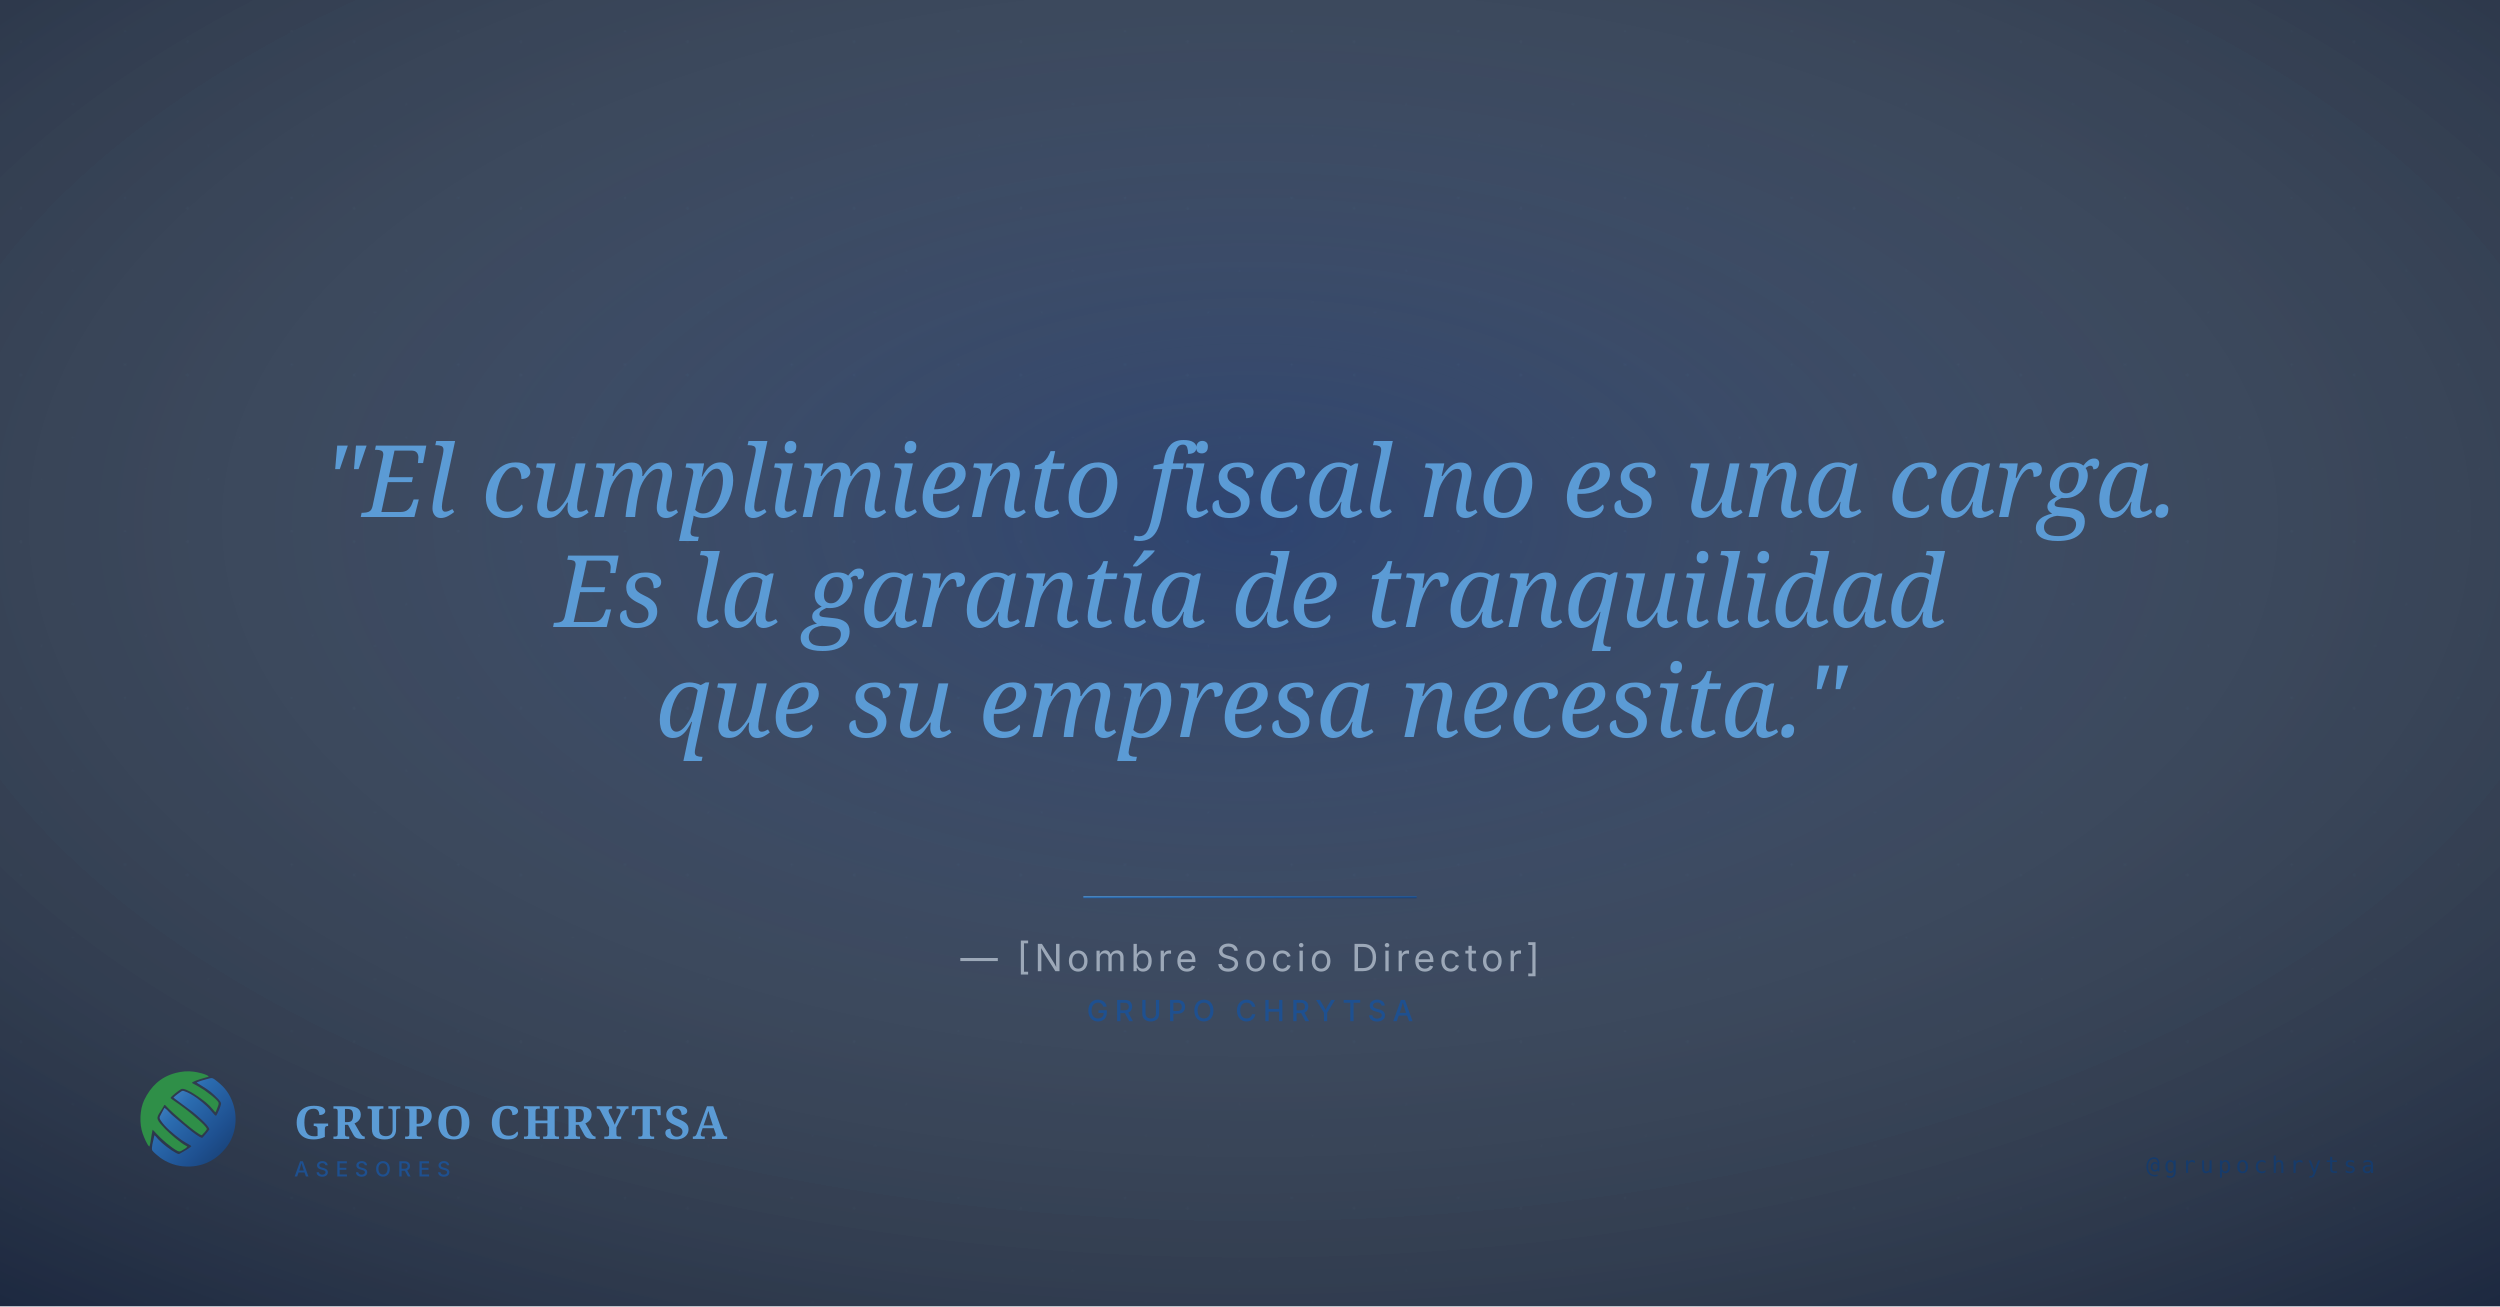
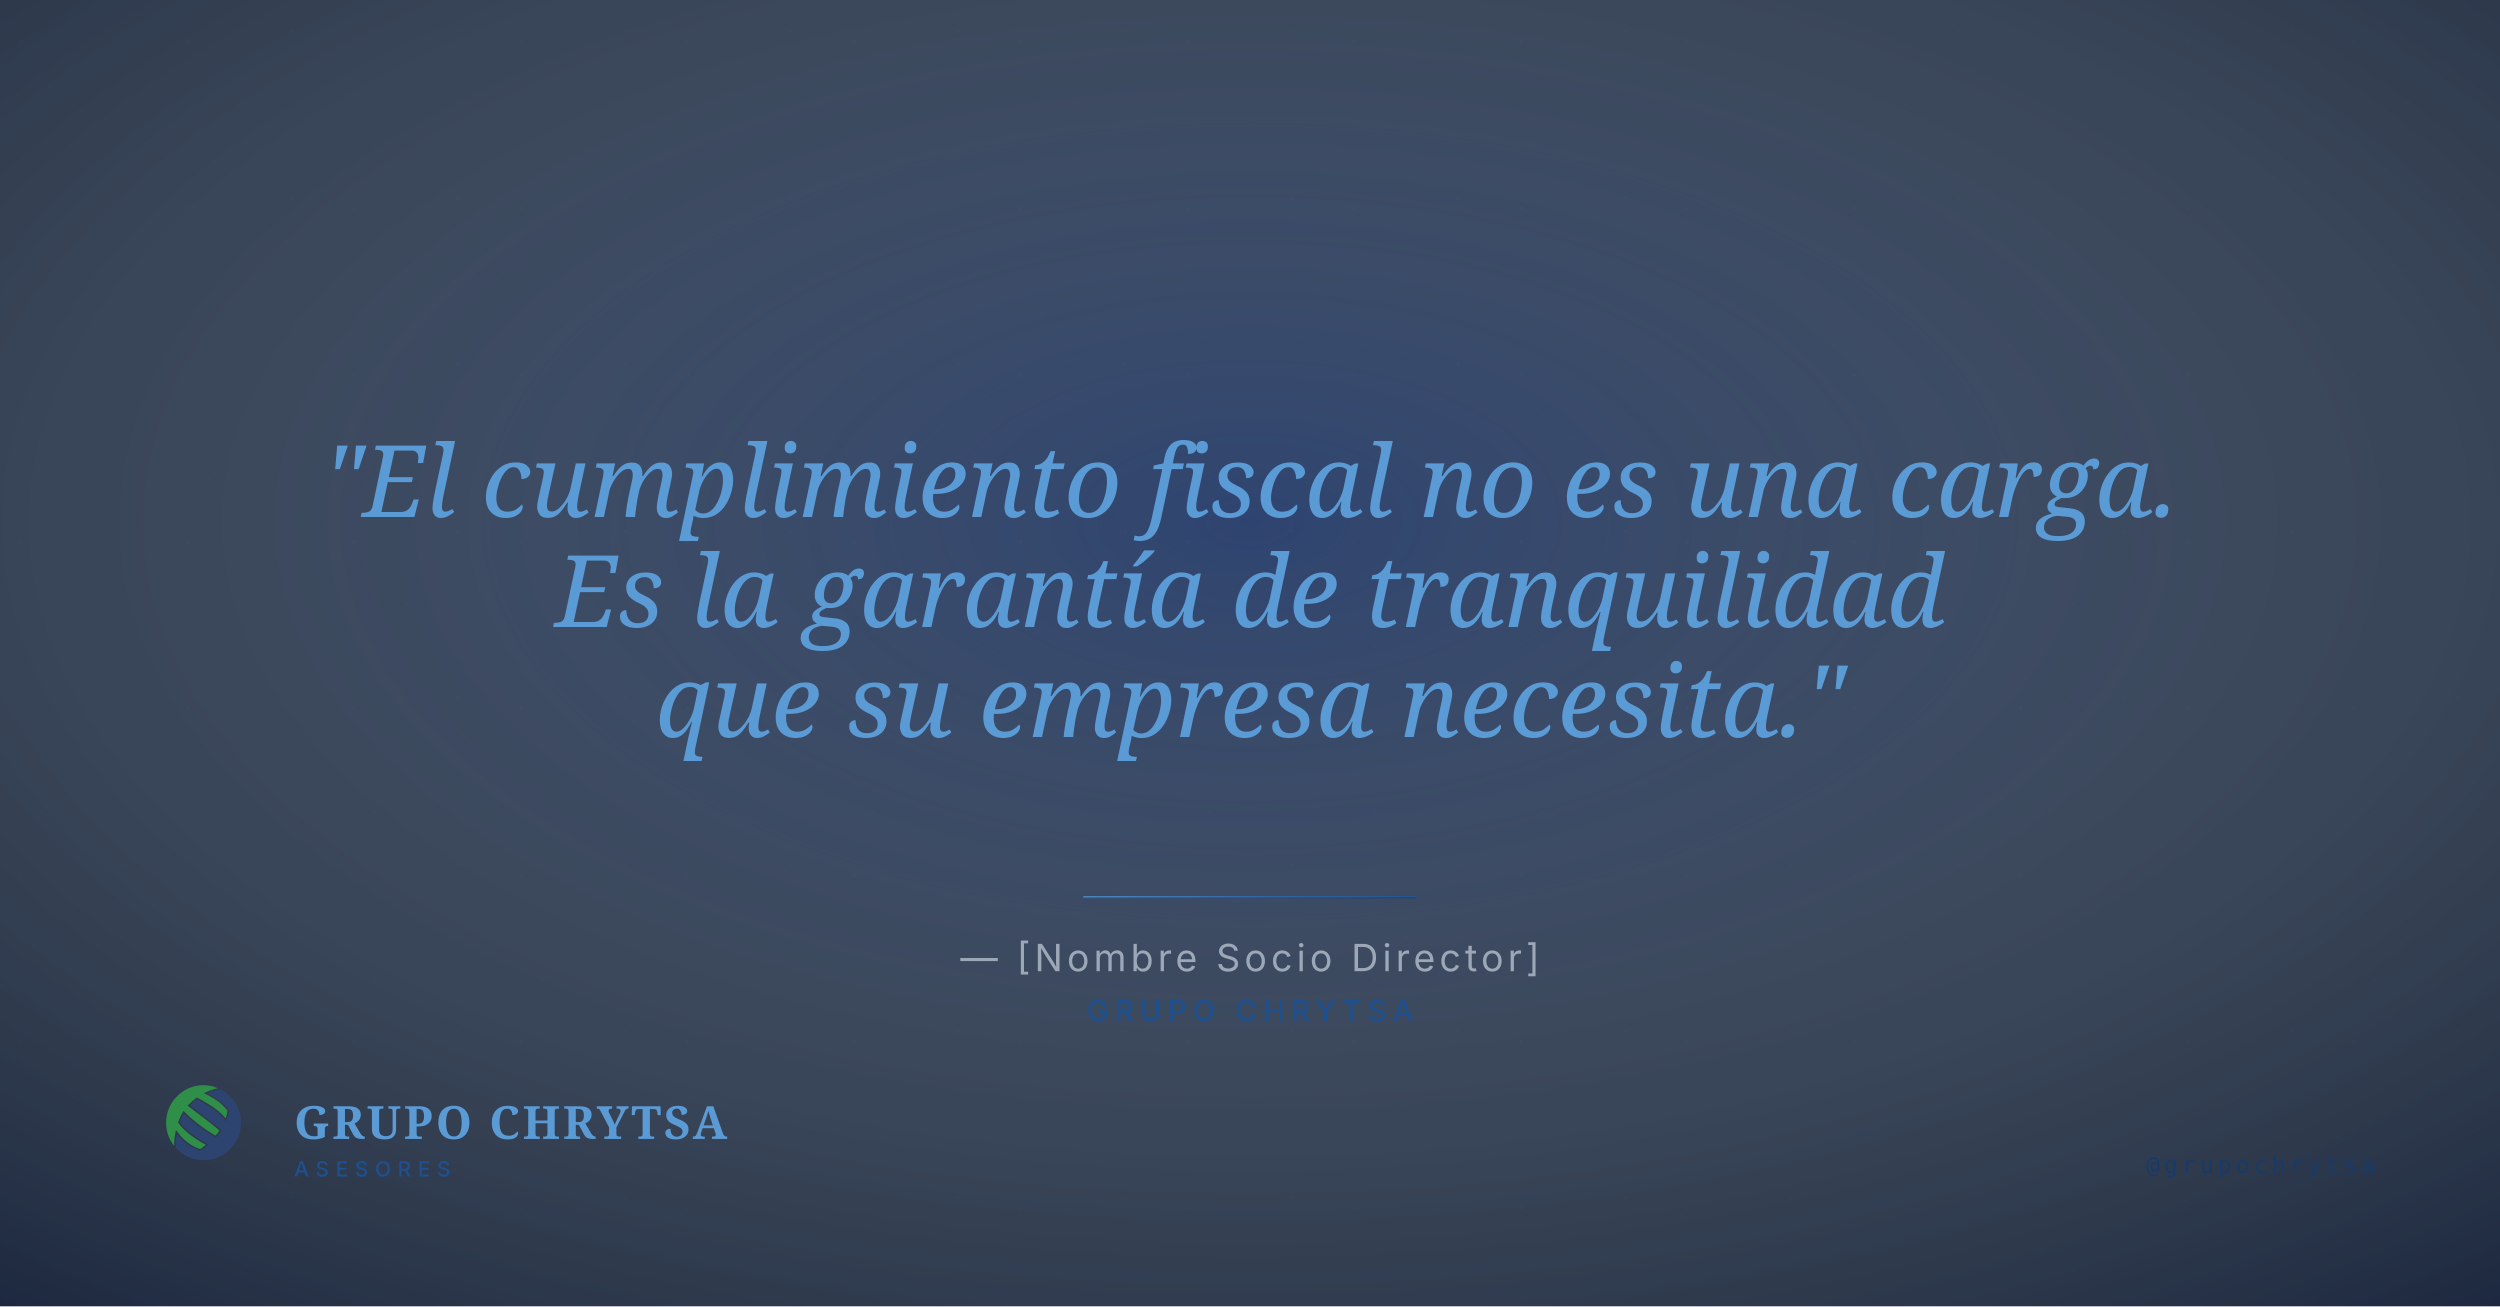
<svg xmlns="http://www.w3.org/2000/svg" viewBox="0 0 1200 627" width="1200" height="627" preserveAspectRatio="xMidYMid meet">
  <defs>
    <linearGradient id="g" x1="0" y1="0" x2="1" y2="1">
      <stop offset="0" stop-color="#5B9BD5" />
      <stop offset=".35" stop-color="#2B6CB0" />
      <stop offset=".7" stop-color="#1E5090" />
      <stop offset="1" stop-color="#163B6B" />
    </linearGradient>
    <linearGradient id="g2" x1="0" y1="0" x2="0" y2="1">
      <stop offset="0" stop-color="rgba(212,175,55,.18)" />
      <stop offset="1" stop-color="rgba(212,175,55,0)" />
    </linearGradient>
    <radialGradient id="vignette" cx="0.5" cy="0.4" r="0.8">
      <stop offset="0" stop-color="rgba(212,175,55,0)" />
      <stop offset="1" stop-color="rgba(0,0,0,.45)" />
    </radialGradient>
    <pattern id="grain" x="0" y="0" width="80" height="80" patternUnits="userSpaceOnUse">
      <circle cx="10" cy="20" r=".7" fill="#5B9BD5" opacity=".06" />
      <circle cx="35" cy="50" r=".5" fill="#5B9BD5" opacity=".05" />
      <circle cx="60" cy="15" r=".6" fill="#5B9BD5" opacity=".06" />
      <circle cx="70" cy="65" r=".4" fill="#5B9BD5" opacity=".04" />
      <circle cx="20" cy="70" r=".5" fill="#5B9BD5" opacity=".05" />
    </pattern>
    <clipPath id="crownClip">
      <circle cx="60" cy="50" r="36" />
    </clipPath>
    <clipPath id="sphereClip">
      <circle cx="50" cy="49" r="38" />
    </clipPath>
-     <symbol id="sphere" viewBox="0 0 100 100">
-       <g transform="translate(-51.675 4.276) scale(0.4851)">
-         <path d="M251.345 50.640 C253.822 53.458 255.769 56.325 255.673 58.179 C255.453 62.410 249.136 76.693 247.008 79.442 C246.148 79.575 245.165 79.037 244.059 77.820 C241.517 75.279 237.597 69.750 230.472 62.838 C221.170 53.814 204.110 40.495 191.200 36.283 C187.896 35.204 187.478 35.115 184.892 36.834 C181.568 39.044 173.416 45.078 171.540 47.576 L205.705 73.017 C211.892 78.204 232.880 95.329 235.051 103.399 C233.395 106.441 224.599 116.746 222.268 118.671 C213.944 117.692 180.143 87.258 171.311 80.142 C168.649 77.997 165.812 75.046 163.528 72.702 C162.012 71.148 157.916 66.462 155.452 65.792 C147.227 82.271 144.833 81.277 149.304 88.165 C156.833 99.764 172.085 112.243 183.093 120.388 C186.325 122.780 189.862 125.251 193.039 126.948 C195.108 128.054 196.031 128.843 198.236 130.018 C200.172 131.050 201.848 131.741 203.200 133.214 C201.710 135.827 188.789 143.109 186.083 144.596 C181.214 147.272 181.794 148.348 176.395 145.472 C165.723 139.785 152.808 129.681 144.774 121.273 C141.965 118.334 140.502 115.871 137.900 113.974 L134.232 130.500 C133.500 134.733 133.073 138.721 134.093 140.832 C135.250 143.228 145.444 151.732 148.396 153.825 C158.763 161.180 172.261 167.279 187.965 168.846 C222.931 172.337 248.100 156.454 263.865 136.746 C282.999 112.828 286.099 79.914 274.694 52.270 C267.560 34.977 257.387 24.998 243.958 15.098 C239.806 12.036 238.274 12.801 232.690 14.226 C227.686 15.504 215.829 18.821 212.423 20.933 C213.314 21.896 228.857 30.521 237.310 37.373 C241.291 40.598 248.216 47.081 251.345 50.640" fill="url(#g)" />
-         <path d="M134.727 104.159 C135.478 104.595 140.356 110.028 141.472 111.255 C149.894 120.515 167.974 136.296 178.853 141.792 C182.826 143.798 184.690 141.991 188.291 139.856 C190.694 138.431 194.506 136.723 196.025 133.848 L192.819 132.091 C183.785 127.506 163.458 109.601 156.894 102.798 C154.187 99.991 151.006 96.540 148.452 93.462 C138.203 81.114 144.690 80.287 155.617 60.260 C157.598 60.980 158.287 62.130 159.774 63.768 C168.926 73.852 214.420 113.490 221.635 113.948 C223.963 111.812 229.753 105.476 230.677 102.765 C227.398 95.448 206.525 78.781 199.850 73.186 C194.554 68.748 189.064 64.908 183.698 60.770 C180.683 58.445 167.682 50.049 166.321 48.210 C167.976 44.622 181.039 34.708 185.039 32.480 C192.643 28.245 223.149 51.107 228.662 55.805 C233.870 60.245 237.309 63.600 241.612 68.833 C245.038 72.998 244.604 72.615 246.050 73.256 C247.440 69.256 249.378 65.758 250.836 60.898 C251.844 57.539 251.337 56.029 250.239 54.693 C243.468 46.453 234.910 40.927 226.416 34.491 C215.552 27.513 214.921 27.453 204.151 21.567 C205.465 17.913 231.031 11.264 233.945 10.448 C231.373 6.165 213.209 2.457 207.740 1.716 C196.301 0.168 186.004 1.259 176.140 3.755 C148.825 10.667 131.518 27.636 119.889 51.735 C111.770 68.560 111.178 94.019 117.106 110.846 C119.173 116.712 125.110 131.777 129.018 133.970 C129.499 133.181 130.232 129.482 130.506 128.367 C130.897 126.103 131.307 123.775 131.594 121.703 C132.463 115.416 133.548 110.244 134.727 104.159" fill="#2F8F48" />
-       </g>
+     <symbol id="sphere" viewBox="0 0 2376 1760">
+       <path d="M0,0 L6,0 L22,8 L49,23 L79,43 L96,55 L109,65 L119,73 L130,82 L144,94 L156,105 L163,112 L171,119 L180,128 L187,136 L201,151 L210,162 L224,179 L237,197 L247,211 L258,228 L270,248 L279,264 L293,291 L305,317 L316,345 L328,381 L337,413 L345,449 L351,486 L355,523 L356,538 L356,598 L354,627 L350,659 L344,693 L336,726 L326,761 L317,787 L306,813 L291,846 L279,869 L263,896 L249,918 L236,936 L224,952 L216,962 L207,973 L198,983 L191,991 L179,1004 L154,1029 L146,1036 L134,1047 L123,1056 L107,1069 L88,1083 L55,1105 L35,1117 L10,1131 L-14,1143 L-47,1157 L-71,1166 L-98,1175 L-136,1185 L-169,1192 L-202,1197 L-231,1200 L-246,1201 L-309,1201 L-346,1198 L-383,1193 L-423,1185 L-464,1174 L-499,1162 L-528,1150 L-552,1139 L-578,1126 L-602,1112 L-622,1100 L-642,1086 L-661,1072 L-677,1059 L-688,1050 L-702,1038 L-719,1022 L-739,1002 L-746,994 L-748,991 L-749,986 L-749,893 L-745,845 L-740,803 L-733,760 L-732,757 L-729,758 L-719,771 L-705,788 L-694,801 L-685,811 L-676,821 L-662,836 L-635,863 L-627,870 L-613,883 L-602,892 L-589,903 L-572,916 L-552,931 L-535,943 L-517,955 L-496,968 L-471,982 L-448,994 L-429,1004 L-403,1016 L-365,1032 L-334,1044 L-330,1042 L-311,1029 L-295,1017 L-277,1004 L-259,990 L-243,977 L-227,964 L-212,951 L-202,942 L-194,935 L-198,932 L-221,920 L-251,904 L-268,894 L-290,882 L-313,868 L-332,856 L-354,842 L-374,829 L-399,813 L-419,799 L-435,788 L-452,776 L-471,762 L-492,746 L-506,735 L-517,726 L-528,717 L-541,706 L-551,697 L-562,688 L-570,680 L-578,673 L-592,659 L-600,652 L-608,644 L-615,636 L-627,624 L-634,616 L-647,601 L-656,590 L-667,576 L-680,558 L-677,548 L-665,517 L-651,485 L-634,449 L-617,417 L-613,411 L-609,413 L-565,457 L-557,464 L-546,475 L-538,482 L-523,496 L-515,503 L-504,513 L-493,522 L-482,532 L-471,541 L-457,553 L-443,564 L-426,578 L-413,588 L-399,599 L-386,609 L-368,623 L-347,639 L-333,649 L-315,662 L-297,675 L-281,686 L-261,700 L-240,714 L-216,730 L-199,741 L-174,757 L-155,769 L-126,786 L-100,801 L-71,818 L-64,812 L-54,801 L-45,790 L-35,779 L-26,768 L-14,753 L1,733 L14,715 L25,699 L19,692 L9,682 L1,675 L-9,665 L-17,658 L-29,647 L-37,640 L-47,631 L-58,622 L-69,612 L-80,603 L-93,592 L-107,581 L-119,571 L-133,560 L-151,546 L-169,532 L-187,518 L-201,507 L-218,494 L-239,478 L-251,469 L-272,453 L-293,437 L-305,428 L-318,418 L-335,405 L-356,389 L-377,373 L-389,364 L-406,351 L-427,335 L-444,322 L-462,308 L-478,296 L-496,282 L-507,273 L-503,267 L-492,256 L-484,249 L-475,240 L-467,233 L-455,222 L-444,213 L-429,200 L-419,192 L-404,180 L-390,170 L-384,172 L-355,188 L-332,201 L-307,215 L-283,229 L-257,244 L-229,261 L-209,273 L-190,285 L-165,301 L-125,328 L-107,341 L-93,351 L-72,367 L-55,380 L-41,392 L-30,401 L-19,411 L-11,418 L1,429 L13,441 L21,448 L33,461 L43,471 L50,479 L63,494 L77,511 L88,525 L102,544 L104,545 L105,540 L117,511 L128,480 L139,443 L146,413 L151,387 L155,359 L154,353 L142,337 L129,321 L121,311 L109,297 L94,281 L58,245 L50,238 L39,228 L31,221 L18,210 L4,199 L-11,187 L-29,174 L-47,161 L-82,138 L-103,125 L-125,112 L-146,100 L-170,87 L-197,73 L-208,67 L-208,64 L-180,52 L-143,38 L-108,26 L-80,18 L-36,7 Z " fill="#2E4470" transform="translate(1612,311)" />
+       <path d="M0,0 L65,0 L102,3 L144,9 L172,15 L206,24 L242,36 L267,46 L274,49 L274,51 L245,57 L203,69 L166,81 L131,94 L90,112 L61,125 L42,135 L40,135 L40,137 L49,140 L90,160 L124,177 L146,189 L173,204 L193,216 L213,228 L246,250 L266,264 L285,278 L302,291 L319,305 L334,318 L346,329 L361,343 L399,381 L406,389 L418,403 L428,414 L439,428 L441,431 L440,443 L433,481 L425,513 L411,557 L409,559 L398,547 L389,536 L378,524 L371,516 L330,475 L322,468 L308,455 L297,446 L283,434 L273,426 L255,412 L236,398 L217,384 L194,368 L182,360 L159,345 L137,331 L116,318 L88,301 L66,288 L38,272 L9,255 L-19,239 L-46,224 L-73,209 L-78,208 L-95,220 L-113,234 L-126,244 L-137,253 L-151,265 L-161,274 L-169,281 L-181,292 L-193,303 L-235,345 L-235,347 L-216,361 L-202,372 L-181,388 L-162,402 L-147,414 L-131,426 L-118,436 L-100,450 L-81,464 L-63,478 L-44,492 L-26,506 L-10,518 L3,528 L21,542 L40,556 L53,566 L74,582 L93,596 L111,610 L126,622 L142,634 L155,645 L171,657 L184,668 L198,679 L215,693 L228,704 L239,713 L250,723 L261,732 L274,744 L282,751 L294,762 L303,769 L302,774 L290,791 L280,804 L272,814 L260,828 L252,838 L240,852 L236,853 L212,839 L188,825 L162,809 L143,797 L111,776 L67,747 L49,734 L32,722 L14,709 L0,699 L-19,685 L-36,672 L-52,660 L-66,649 L-81,637 L-95,626 L-111,613 L-121,605 L-134,594 L-147,583 L-161,571 L-172,561 L-183,552 L-190,545 L-198,538 L-205,531 L-213,524 L-229,509 L-246,493 L-282,457 L-289,449 L-297,441 L-302,435 L-306,440 L-318,459 L-331,482 L-346,510 L-363,546 L-380,586 L-395,625 L-397,632 L-386,648 L-376,661 L-367,672 L-358,683 L-346,697 L-339,705 L-328,717 L-319,727 L-291,755 L-283,762 L-267,777 L-257,786 L-247,795 L-236,804 L-226,813 L-212,824 L-196,837 L-177,851 L-157,866 L-141,877 L-124,889 L-85,915 L-67,927 L-48,939 L-24,954 L4,971 L30,986 L57,1001 L72,1009 L70,1013 L56,1025 L42,1036 L27,1048 L9,1061 L-10,1075 L-22,1083 L-32,1080 L-54,1072 L-90,1056 L-123,1040 L-149,1026 L-176,1010 L-195,998 L-214,985 L-232,972 L-250,958 L-261,949 L-274,938 L-288,926 L-301,914 L-342,873 L-349,865 L-360,853 L-367,845 L-378,832 L-389,818 L-400,804 L-411,790 L-422,775 L-433,759 L-435,765 L-444,813 L-451,856 L-457,902 L-460,933 L-462,972 L-463,1026 L-469,1021 L-482,1004 L-495,986 L-507,967 L-516,952 L-526,934 L-540,907 L-551,883 L-565,847 L-576,814 L-585,778 L-592,742 L-597,708 L-600,670 L-600,609 L-598,579 L-594,545 L-587,505 L-579,471 L-568,435 L-555,400 L-543,372 L-529,343 L-517,321 L-501,295 L-493,283 L-482,267 L-470,251 L-459,237 L-448,224 L-439,213 L-431,205 L-424,197 L-396,169 L-388,162 L-378,153 L-367,144 L-350,130 L-331,116 L-301,96 L-276,81 L-258,71 L-241,62 L-205,46 L-180,36 L-146,25 L-112,16 L-78,9 L-46,4 L-16,1 Z " fill="#2F8F48" transform="translate(1298,241)" />
    </symbol>
-     <symbol id="crown" viewBox="0 0 120 100">
-       <g transform="translate(-41.675 5.276) scale(0.4851)">
-         <path d="M251.345 50.640 C253.822 53.458 255.769 56.325 255.673 58.179 C255.453 62.410 249.136 76.693 247.008 79.442 C246.148 79.575 245.165 79.037 244.059 77.820 C241.517 75.279 237.597 69.750 230.472 62.838 C221.170 53.814 204.110 40.495 191.200 36.283 C187.896 35.204 187.478 35.115 184.892 36.834 C181.568 39.044 173.416 45.078 171.540 47.576 L205.705 73.017 C211.892 78.204 232.880 95.329 235.051 103.399 C233.395 106.441 224.599 116.746 222.268 118.671 C213.944 117.692 180.143 87.258 171.311 80.142 C168.649 77.997 165.812 75.046 163.528 72.702 C162.012 71.148 157.916 66.462 155.452 65.792 C147.227 82.271 144.833 81.277 149.304 88.165 C156.833 99.764 172.085 112.243 183.093 120.388 C186.325 122.780 189.862 125.251 193.039 126.948 C195.108 128.054 196.031 128.843 198.236 130.018 C200.172 131.050 201.848 131.741 203.200 133.214 C201.710 135.827 188.789 143.109 186.083 144.596 C181.214 147.272 181.794 148.348 176.395 145.472 C165.723 139.785 152.808 129.681 144.774 121.273 C141.965 118.334 140.502 115.871 137.900 113.974 L134.232 130.500 C133.500 134.733 133.073 138.721 134.093 140.832 C135.250 143.228 145.444 151.732 148.396 153.825 C158.763 161.180 172.261 167.279 187.965 168.846 C222.931 172.337 248.100 156.454 263.865 136.746 C282.999 112.828 286.099 79.914 274.694 52.270 C267.560 34.977 257.387 24.998 243.958 15.098 C239.806 12.036 238.274 12.801 232.690 14.226 C227.686 15.504 215.829 18.821 212.423 20.933 C213.314 21.896 228.857 30.521 237.310 37.373 C241.291 40.598 248.216 47.081 251.345 50.640" fill="url(#g)" />
-         <path d="M134.727 104.159 C135.478 104.595 140.356 110.028 141.472 111.255 C149.894 120.515 167.974 136.296 178.853 141.792 C182.826 143.798 184.690 141.991 188.291 139.856 C190.694 138.431 194.506 136.723 196.025 133.848 L192.819 132.091 C183.785 127.506 163.458 109.601 156.894 102.798 C154.187 99.991 151.006 96.540 148.452 93.462 C138.203 81.114 144.690 80.287 155.617 60.260 C157.598 60.980 158.287 62.130 159.774 63.768 C168.926 73.852 214.420 113.490 221.635 113.948 C223.963 111.812 229.753 105.476 230.677 102.765 C227.398 95.448 206.525 78.781 199.850 73.186 C194.554 68.748 189.064 64.908 183.698 60.770 C180.683 58.445 167.682 50.049 166.321 48.210 C167.976 44.622 181.039 34.708 185.039 32.480 C192.643 28.245 223.149 51.107 228.662 55.805 C233.870 60.245 237.309 63.600 241.612 68.833 C245.038 72.998 244.604 72.615 246.050 73.256 C247.440 69.256 249.378 65.758 250.836 60.898 C251.844 57.539 251.337 56.029 250.239 54.693 C243.468 46.453 234.910 40.927 226.416 34.491 C215.552 27.513 214.921 27.453 204.151 21.567 C205.465 17.913 231.031 11.264 233.945 10.448 C231.373 6.165 213.209 2.457 207.740 1.716 C196.301 0.168 186.004 1.259 176.140 3.755 C148.825 10.667 131.518 27.636 119.889 51.735 C111.770 68.560 111.178 94.019 117.106 110.846 C119.173 116.712 125.110 131.777 129.018 133.970 C129.499 133.181 130.232 129.482 130.506 128.367 C130.897 126.103 131.307 123.775 131.594 121.703 C132.463 115.416 133.548 110.244 134.727 104.159" fill="#2F8F48" />
-       </g>
+     <symbol id="crown" viewBox="0 0 2376 1760">
+       <path d="M0,0 L6,0 L22,8 L49,23 L79,43 L96,55 L109,65 L119,73 L130,82 L144,94 L156,105 L163,112 L171,119 L180,128 L187,136 L201,151 L210,162 L224,179 L237,197 L247,211 L258,228 L270,248 L279,264 L293,291 L305,317 L316,345 L328,381 L337,413 L345,449 L351,486 L355,523 L356,538 L356,598 L354,627 L350,659 L344,693 L336,726 L326,761 L317,787 L306,813 L291,846 L279,869 L263,896 L249,918 L236,936 L224,952 L216,962 L207,973 L198,983 L191,991 L179,1004 L154,1029 L146,1036 L134,1047 L123,1056 L107,1069 L88,1083 L55,1105 L35,1117 L10,1131 L-14,1143 L-47,1157 L-71,1166 L-98,1175 L-136,1185 L-169,1192 L-202,1197 L-231,1200 L-246,1201 L-309,1201 L-346,1198 L-383,1193 L-423,1185 L-464,1174 L-499,1162 L-528,1150 L-552,1139 L-578,1126 L-602,1112 L-622,1100 L-642,1086 L-661,1072 L-677,1059 L-688,1050 L-702,1038 L-719,1022 L-739,1002 L-746,994 L-748,991 L-749,986 L-749,893 L-745,845 L-740,803 L-733,760 L-732,757 L-729,758 L-719,771 L-705,788 L-694,801 L-685,811 L-676,821 L-662,836 L-635,863 L-627,870 L-613,883 L-602,892 L-589,903 L-572,916 L-552,931 L-535,943 L-517,955 L-496,968 L-471,982 L-448,994 L-429,1004 L-403,1016 L-365,1032 L-334,1044 L-330,1042 L-311,1029 L-295,1017 L-277,1004 L-259,990 L-243,977 L-227,964 L-212,951 L-202,942 L-194,935 L-198,932 L-221,920 L-251,904 L-268,894 L-290,882 L-313,868 L-332,856 L-354,842 L-374,829 L-399,813 L-419,799 L-435,788 L-452,776 L-471,762 L-492,746 L-506,735 L-517,726 L-528,717 L-541,706 L-551,697 L-562,688 L-570,680 L-578,673 L-592,659 L-600,652 L-608,644 L-615,636 L-627,624 L-634,616 L-647,601 L-656,590 L-667,576 L-680,558 L-677,548 L-665,517 L-651,485 L-634,449 L-617,417 L-613,411 L-609,413 L-565,457 L-557,464 L-546,475 L-538,482 L-523,496 L-515,503 L-504,513 L-493,522 L-482,532 L-471,541 L-457,553 L-443,564 L-426,578 L-413,588 L-399,599 L-386,609 L-368,623 L-347,639 L-333,649 L-315,662 L-297,675 L-281,686 L-261,700 L-240,714 L-216,730 L-199,741 L-174,757 L-155,769 L-126,786 L-100,801 L-71,818 L-64,812 L-54,801 L-45,790 L-35,779 L-26,768 L-14,753 L1,733 L14,715 L25,699 L19,692 L9,682 L1,675 L-9,665 L-17,658 L-29,647 L-37,640 L-47,631 L-58,622 L-69,612 L-80,603 L-93,592 L-107,581 L-119,571 L-133,560 L-151,546 L-169,532 L-187,518 L-201,507 L-218,494 L-239,478 L-251,469 L-272,453 L-293,437 L-305,428 L-318,418 L-335,405 L-356,389 L-377,373 L-389,364 L-406,351 L-427,335 L-444,322 L-462,308 L-478,296 L-496,282 L-507,273 L-503,267 L-492,256 L-484,249 L-475,240 L-467,233 L-455,222 L-444,213 L-429,200 L-419,192 L-404,180 L-390,170 L-384,172 L-355,188 L-332,201 L-307,215 L-283,229 L-257,244 L-229,261 L-209,273 L-190,285 L-165,301 L-125,328 L-107,341 L-93,351 L-72,367 L-55,380 L-41,392 L-30,401 L-19,411 L-11,418 L1,429 L13,441 L21,448 L33,461 L43,471 L50,479 L63,494 L77,511 L88,525 L102,544 L104,545 L105,540 L117,511 L128,480 L139,443 L146,413 L151,387 L155,359 L154,353 L142,337 L129,321 L121,311 L109,297 L94,281 L58,245 L50,238 L39,228 L31,221 L18,210 L4,199 L-11,187 L-29,174 L-47,161 L-82,138 L-103,125 L-125,112 L-146,100 L-170,87 L-197,73 L-208,67 L-208,64 L-180,52 L-143,38 L-108,26 L-80,18 L-36,7 Z " fill="#2E4470" transform="translate(1612,311)" />
+       <path d="M0,0 L65,0 L102,3 L144,9 L172,15 L206,24 L242,36 L267,46 L274,49 L274,51 L245,57 L203,69 L166,81 L131,94 L90,112 L61,125 L42,135 L40,135 L40,137 L49,140 L90,160 L124,177 L146,189 L173,204 L193,216 L213,228 L246,250 L266,264 L285,278 L302,291 L319,305 L334,318 L346,329 L361,343 L399,381 L406,389 L418,403 L428,414 L439,428 L441,431 L440,443 L433,481 L425,513 L411,557 L409,559 L398,547 L389,536 L378,524 L371,516 L330,475 L322,468 L308,455 L297,446 L283,434 L273,426 L255,412 L236,398 L217,384 L194,368 L182,360 L159,345 L137,331 L116,318 L88,301 L66,288 L38,272 L9,255 L-19,239 L-46,224 L-73,209 L-78,208 L-95,220 L-113,234 L-126,244 L-137,253 L-151,265 L-161,274 L-169,281 L-181,292 L-193,303 L-235,345 L-235,347 L-216,361 L-202,372 L-181,388 L-162,402 L-147,414 L-131,426 L-118,436 L-100,450 L-81,464 L-63,478 L-44,492 L-26,506 L-10,518 L3,528 L21,542 L40,556 L53,566 L74,582 L93,596 L111,610 L126,622 L142,634 L155,645 L171,657 L184,668 L198,679 L215,693 L228,704 L239,713 L250,723 L261,732 L274,744 L282,751 L294,762 L303,769 L302,774 L290,791 L280,804 L272,814 L260,828 L252,838 L240,852 L236,853 L212,839 L188,825 L162,809 L143,797 L111,776 L67,747 L49,734 L32,722 L14,709 L0,699 L-19,685 L-36,672 L-52,660 L-66,649 L-81,637 L-95,626 L-111,613 L-121,605 L-134,594 L-147,583 L-161,571 L-172,561 L-183,552 L-190,545 L-198,538 L-205,531 L-213,524 L-229,509 L-246,493 L-282,457 L-289,449 L-297,441 L-302,435 L-306,440 L-318,459 L-331,482 L-346,510 L-363,546 L-380,586 L-395,625 L-397,632 L-386,648 L-376,661 L-367,672 L-358,683 L-346,697 L-339,705 L-328,717 L-319,727 L-291,755 L-283,762 L-267,777 L-257,786 L-247,795 L-236,804 L-226,813 L-212,824 L-196,837 L-177,851 L-157,866 L-141,877 L-124,889 L-85,915 L-67,927 L-48,939 L-24,954 L4,971 L30,986 L57,1001 L72,1009 L70,1013 L56,1025 L42,1036 L27,1048 L9,1061 L-10,1075 L-22,1083 L-32,1080 L-54,1072 L-90,1056 L-123,1040 L-149,1026 L-176,1010 L-195,998 L-214,985 L-232,972 L-250,958 L-261,949 L-274,938 L-288,926 L-301,914 L-342,873 L-349,865 L-360,853 L-367,845 L-378,832 L-389,818 L-400,804 L-411,790 L-422,775 L-433,759 L-435,765 L-444,813 L-451,856 L-457,902 L-460,933 L-462,972 L-463,1026 L-469,1021 L-482,1004 L-495,986 L-507,967 L-516,952 L-526,934 L-540,907 L-551,883 L-565,847 L-576,814 L-585,778 L-592,742 L-597,708 L-600,670 L-600,609 L-598,579 L-594,545 L-587,505 L-579,471 L-568,435 L-555,400 L-543,372 L-529,343 L-517,321 L-501,295 L-493,283 L-482,267 L-470,251 L-459,237 L-448,224 L-439,213 L-431,205 L-424,197 L-396,169 L-388,162 L-378,153 L-367,144 L-350,130 L-331,116 L-301,96 L-276,81 L-258,71 L-241,62 L-205,46 L-180,36 L-146,25 L-112,16 L-78,9 L-46,4 L-16,1 Z " fill="#2F8F48" transform="translate(1298,241)" />
    </symbol>
  </defs>
  <rect id="bg" width="1200" height="627" fill="#2E4470" />
  <rect width="1200" height="627" fill="url(#grain)" opacity=".7" />
  <rect width="1200" height="627" fill="url(#vignette)" />
  <g id="headline" font-family="Cormorant Garamond,Georgia,serif" font-style="italic" font-weight="500" fill="#5B9BD5" text-anchor="middle">
    <text x="600" y="248.16" font-size="48">"El cumplimiento fiscal no es una carga.</text>
    <text x="600" y="300.96" font-size="48">Es la garantía de tranquilidad</text>
    <text x="600" y="353.76" font-size="48">que su empresa necesita."</text>
  </g>
  <g id="attribution" transform="translate(600,430.16)">
    <rect x="-80" y="0" width="160" height="1" fill="url(#g)" />
    <text x="0" y="36" text-anchor="middle" font-family="Inter,Arial,sans-serif" font-size="18" fill="#9CA8B8" letter-spacing="2">— [Nombre Socio Director]</text>
    <text x="0" y="60" text-anchor="middle" font-family="Inter,Arial,sans-serif" font-weight="500" font-size="14" fill="#1E5090" letter-spacing="3">GRUPO CHRYTSA</text>
  </g>
  <g id="logo">
    <use href="#crown" x="60" y="511" width="67.2" height="56" />
    <text x="141.2" y="546.7" font-family="Cinzel,Georgia,serif" font-weight="600" font-size="22" fill="#5B9BD5" letter-spacing="1.32">GRUPO CHRYTSA</text>
    <text x="141.2" y="564.7" font-family="Inter,Arial,sans-serif" font-weight="500" font-size="10" fill="#1E5090" letter-spacing="3.2">ASESORES</text>
    <text x="1140" y="563" text-anchor="end" font-family="JetBrains Mono,monospace" font-size="11" fill="#163B6B" letter-spacing="1.98">@grupochrytsa</text>
  </g>
</svg>
